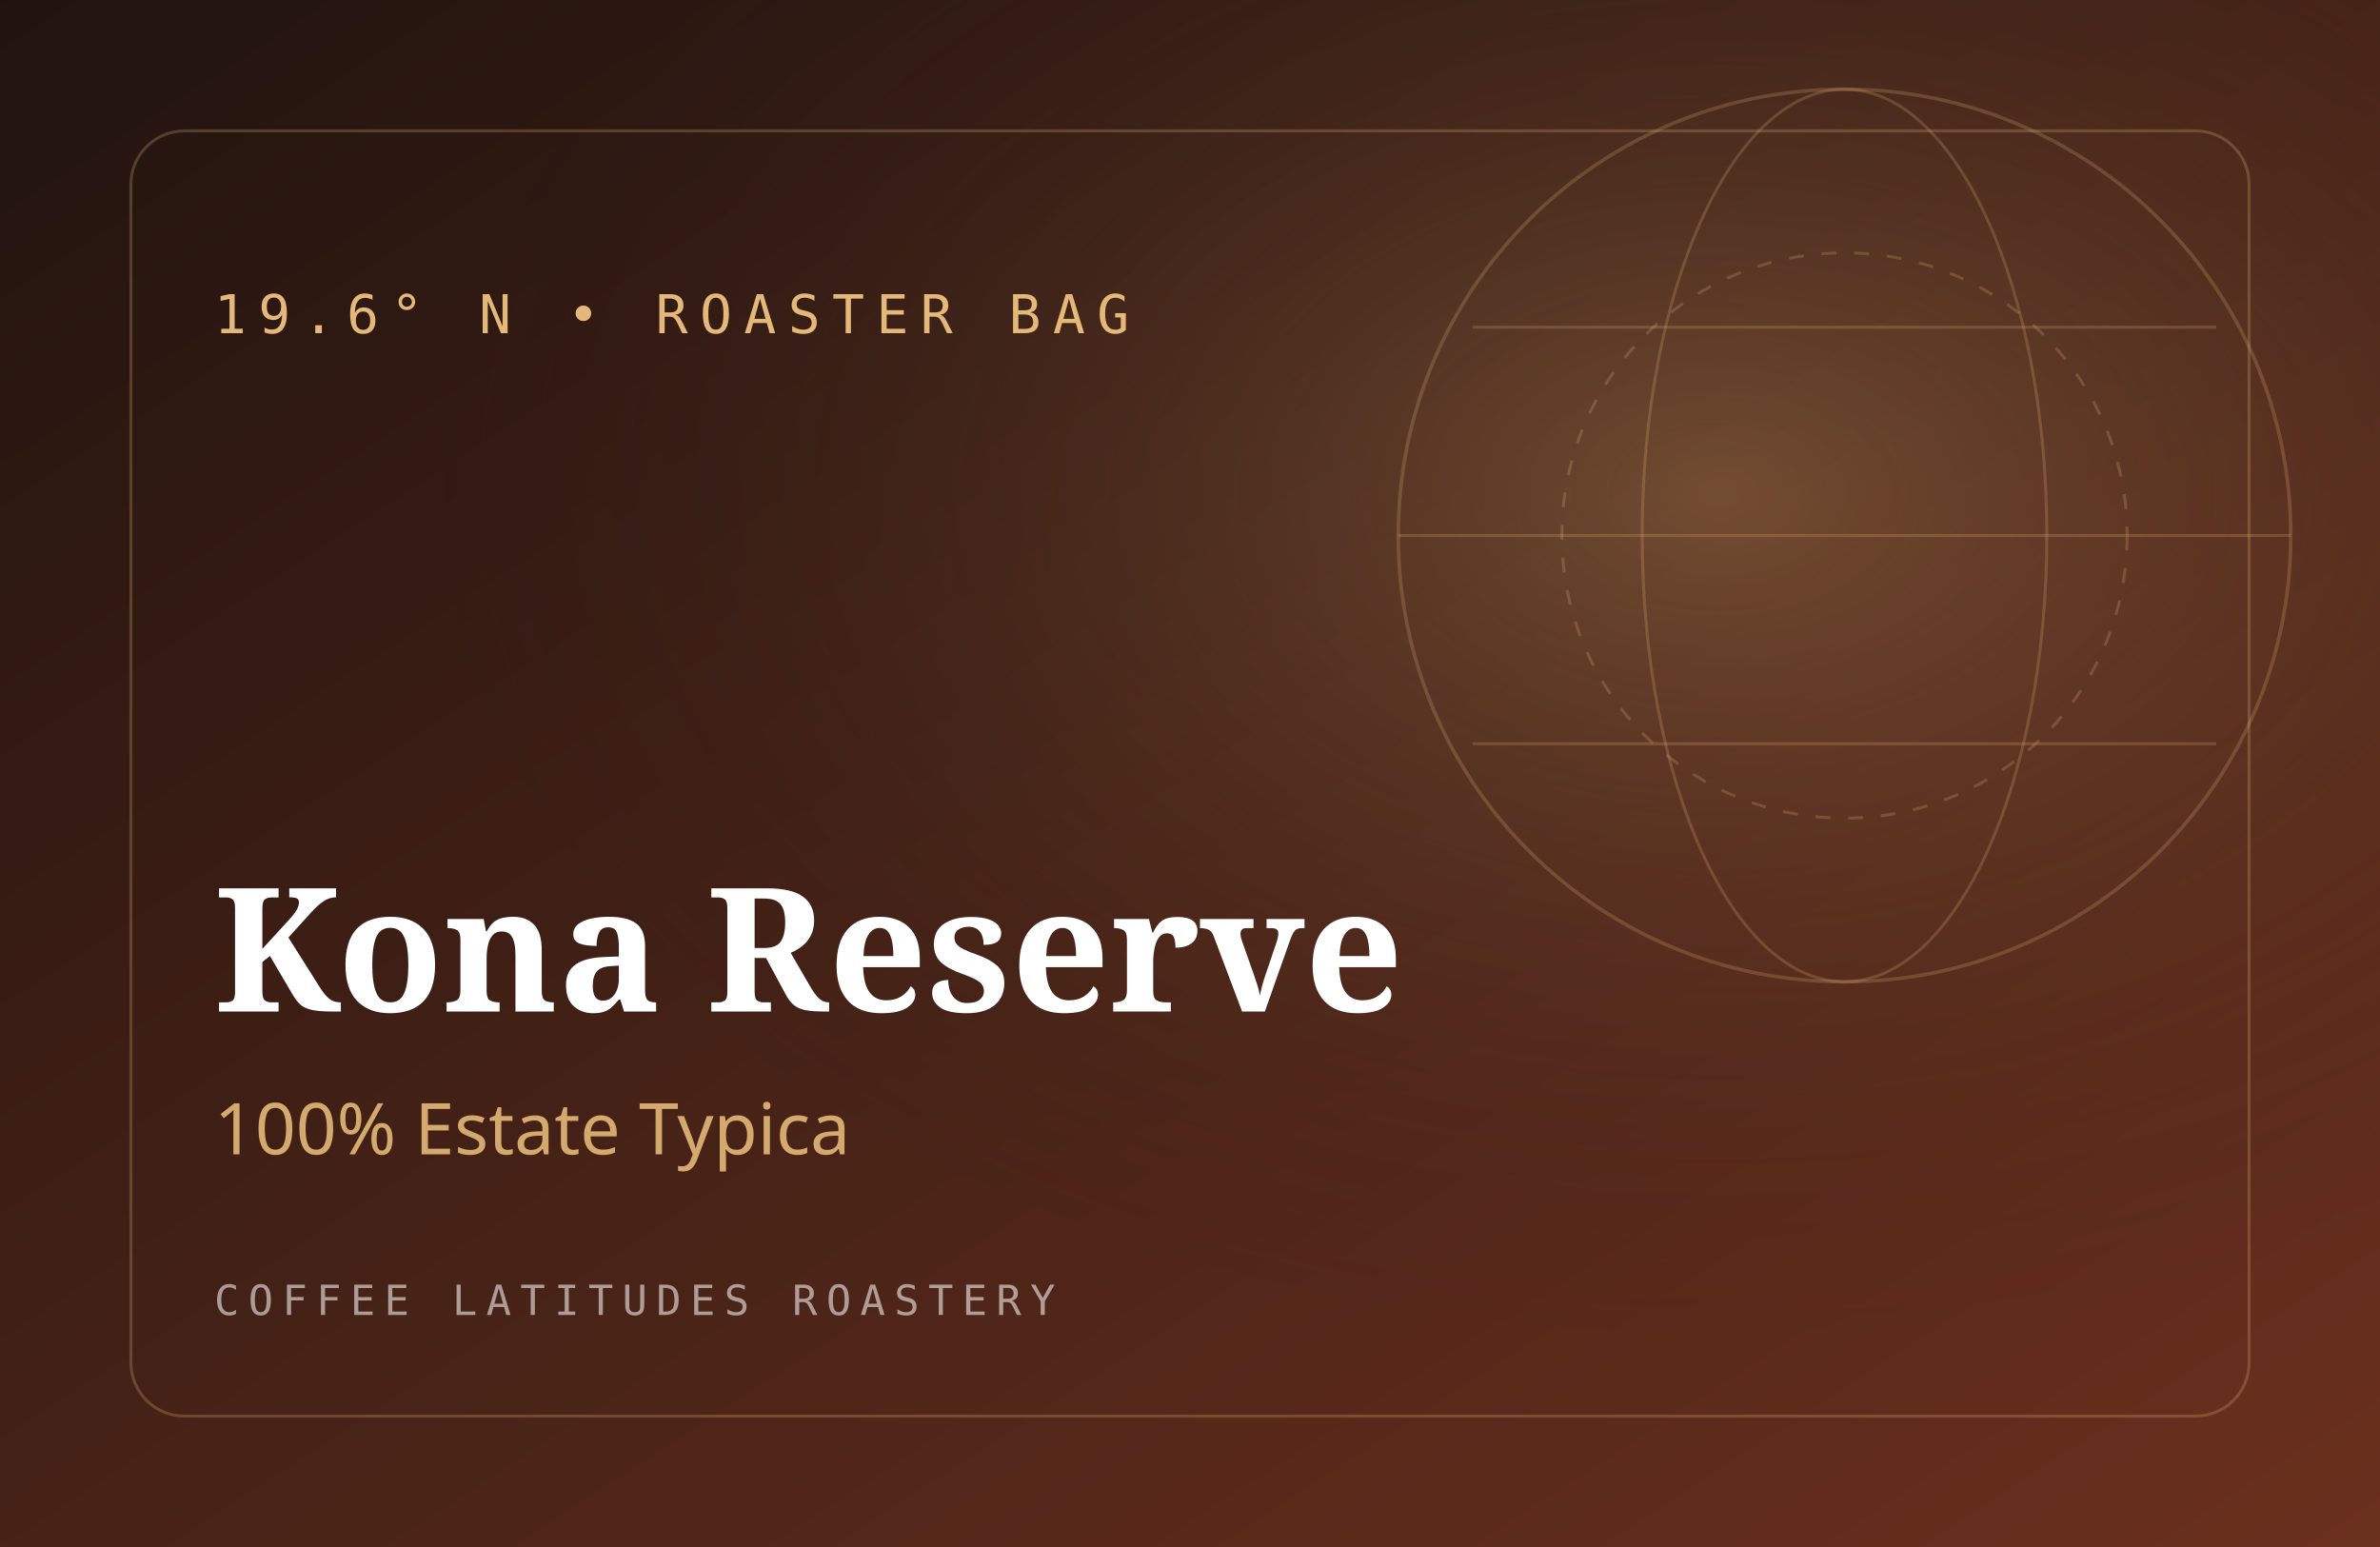
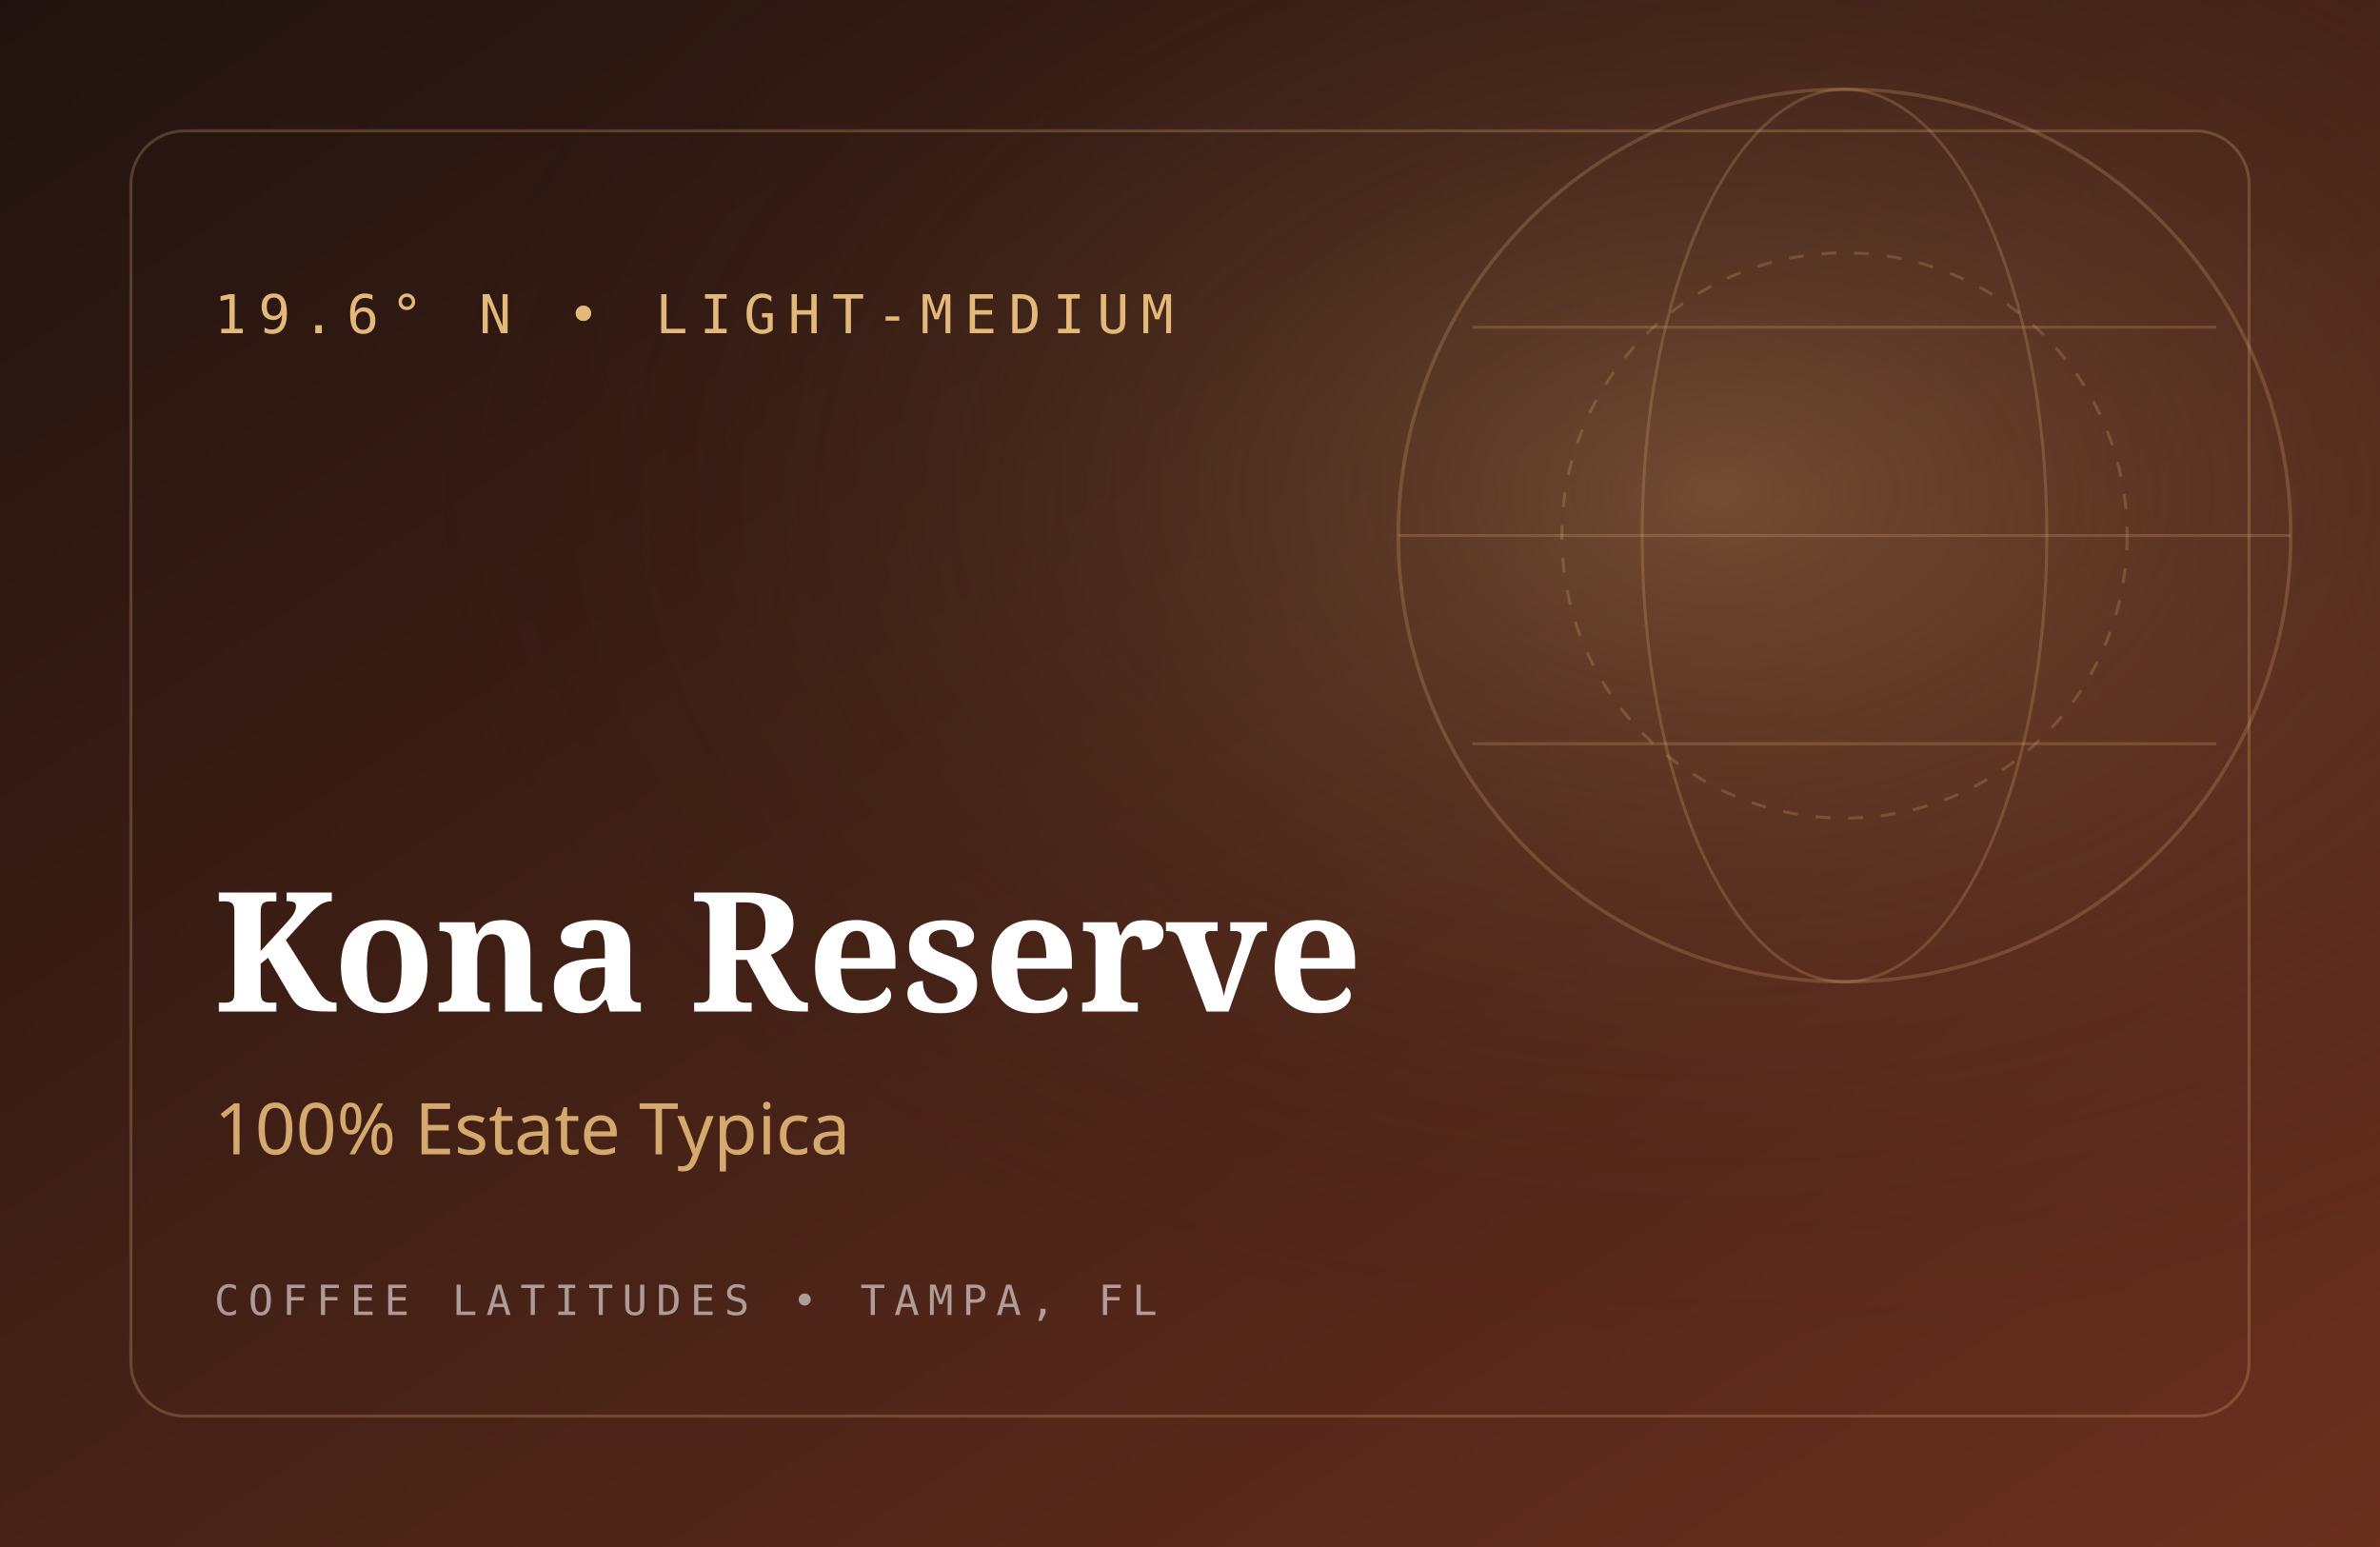
<svg xmlns="http://www.w3.org/2000/svg" viewBox="0 0 800 520" width="800" height="520">
  <defs>
    <linearGradient id="g" x1="0" y1="0" x2="1" y2="1">
      <stop offset="0%" stop-color="#20130F" />
      <stop offset="100%" stop-color="#6B301E" />
    </linearGradient>
    <radialGradient id="glow" cx="72%" cy="32%" r="55%">
      <stop offset="0%" stop-color="#E3B878" stop-opacity="0.28" />
      <stop offset="100%" stop-color="#20130F" stop-opacity="0" />
    </radialGradient>
  </defs>
  <rect width="800" height="520" fill="url(#g)" />
  <rect width="800" height="520" fill="url(#glow)" />
  <g stroke="#E3B878" stroke-opacity="0.22" fill="none">
    <circle cx="620" cy="180" r="150" stroke-width="1.2" />
    <circle cx="620" cy="180" r="95" stroke-width="1" stroke-dasharray="5 6" />
    <ellipse cx="620" cy="180" rx="68" ry="150" stroke-width="1" />
    <path d="M470 180 H770 M495 110 H745 M495 250 H745" stroke-width="1" />
  </g>
  <rect x="44" y="44" width="712" height="432" rx="18" fill="none" stroke="#E3B878" stroke-opacity="0.25" stroke-width="1" />
-   <text x="72" y="112" fill="#E3B878" font-family="ui-monospace, monospace" font-size="18" letter-spacing="4">19.6° N • ROASTER BAG</text>
-   <text x="72" y="340" fill="#FFFFFF" font-family="Georgia, serif" font-size="58" font-weight="600">Kona Reserve</text>
+   <text x="72" y="112" fill="#E3B878" font-family="ui-monospace, monospace" font-size="18" letter-spacing="4">19.6° N • LIGHT-MEDIUM</text>
+   <text x="72" y="340" fill="#FFFFFF" font-family="Georgia, serif" font-size="56" font-weight="600">Kona Reserve</text>
  <text x="72" y="388" fill="#E3B878" font-family="system-ui, sans-serif" font-size="24" opacity="0.9">100% Estate Typica</text>
-   <text x="72" y="442" fill="#FFFFFF" opacity="0.55" font-family="ui-monospace, monospace" font-size="14" letter-spacing="3">COFFEE LATITUDES ROASTERY</text>
+   <text x="72" y="442" fill="#FFFFFF" opacity="0.55" font-family="ui-monospace, monospace" font-size="14" letter-spacing="3">COFFEE LATITUDES • TAMPA, FL</text>
</svg>
